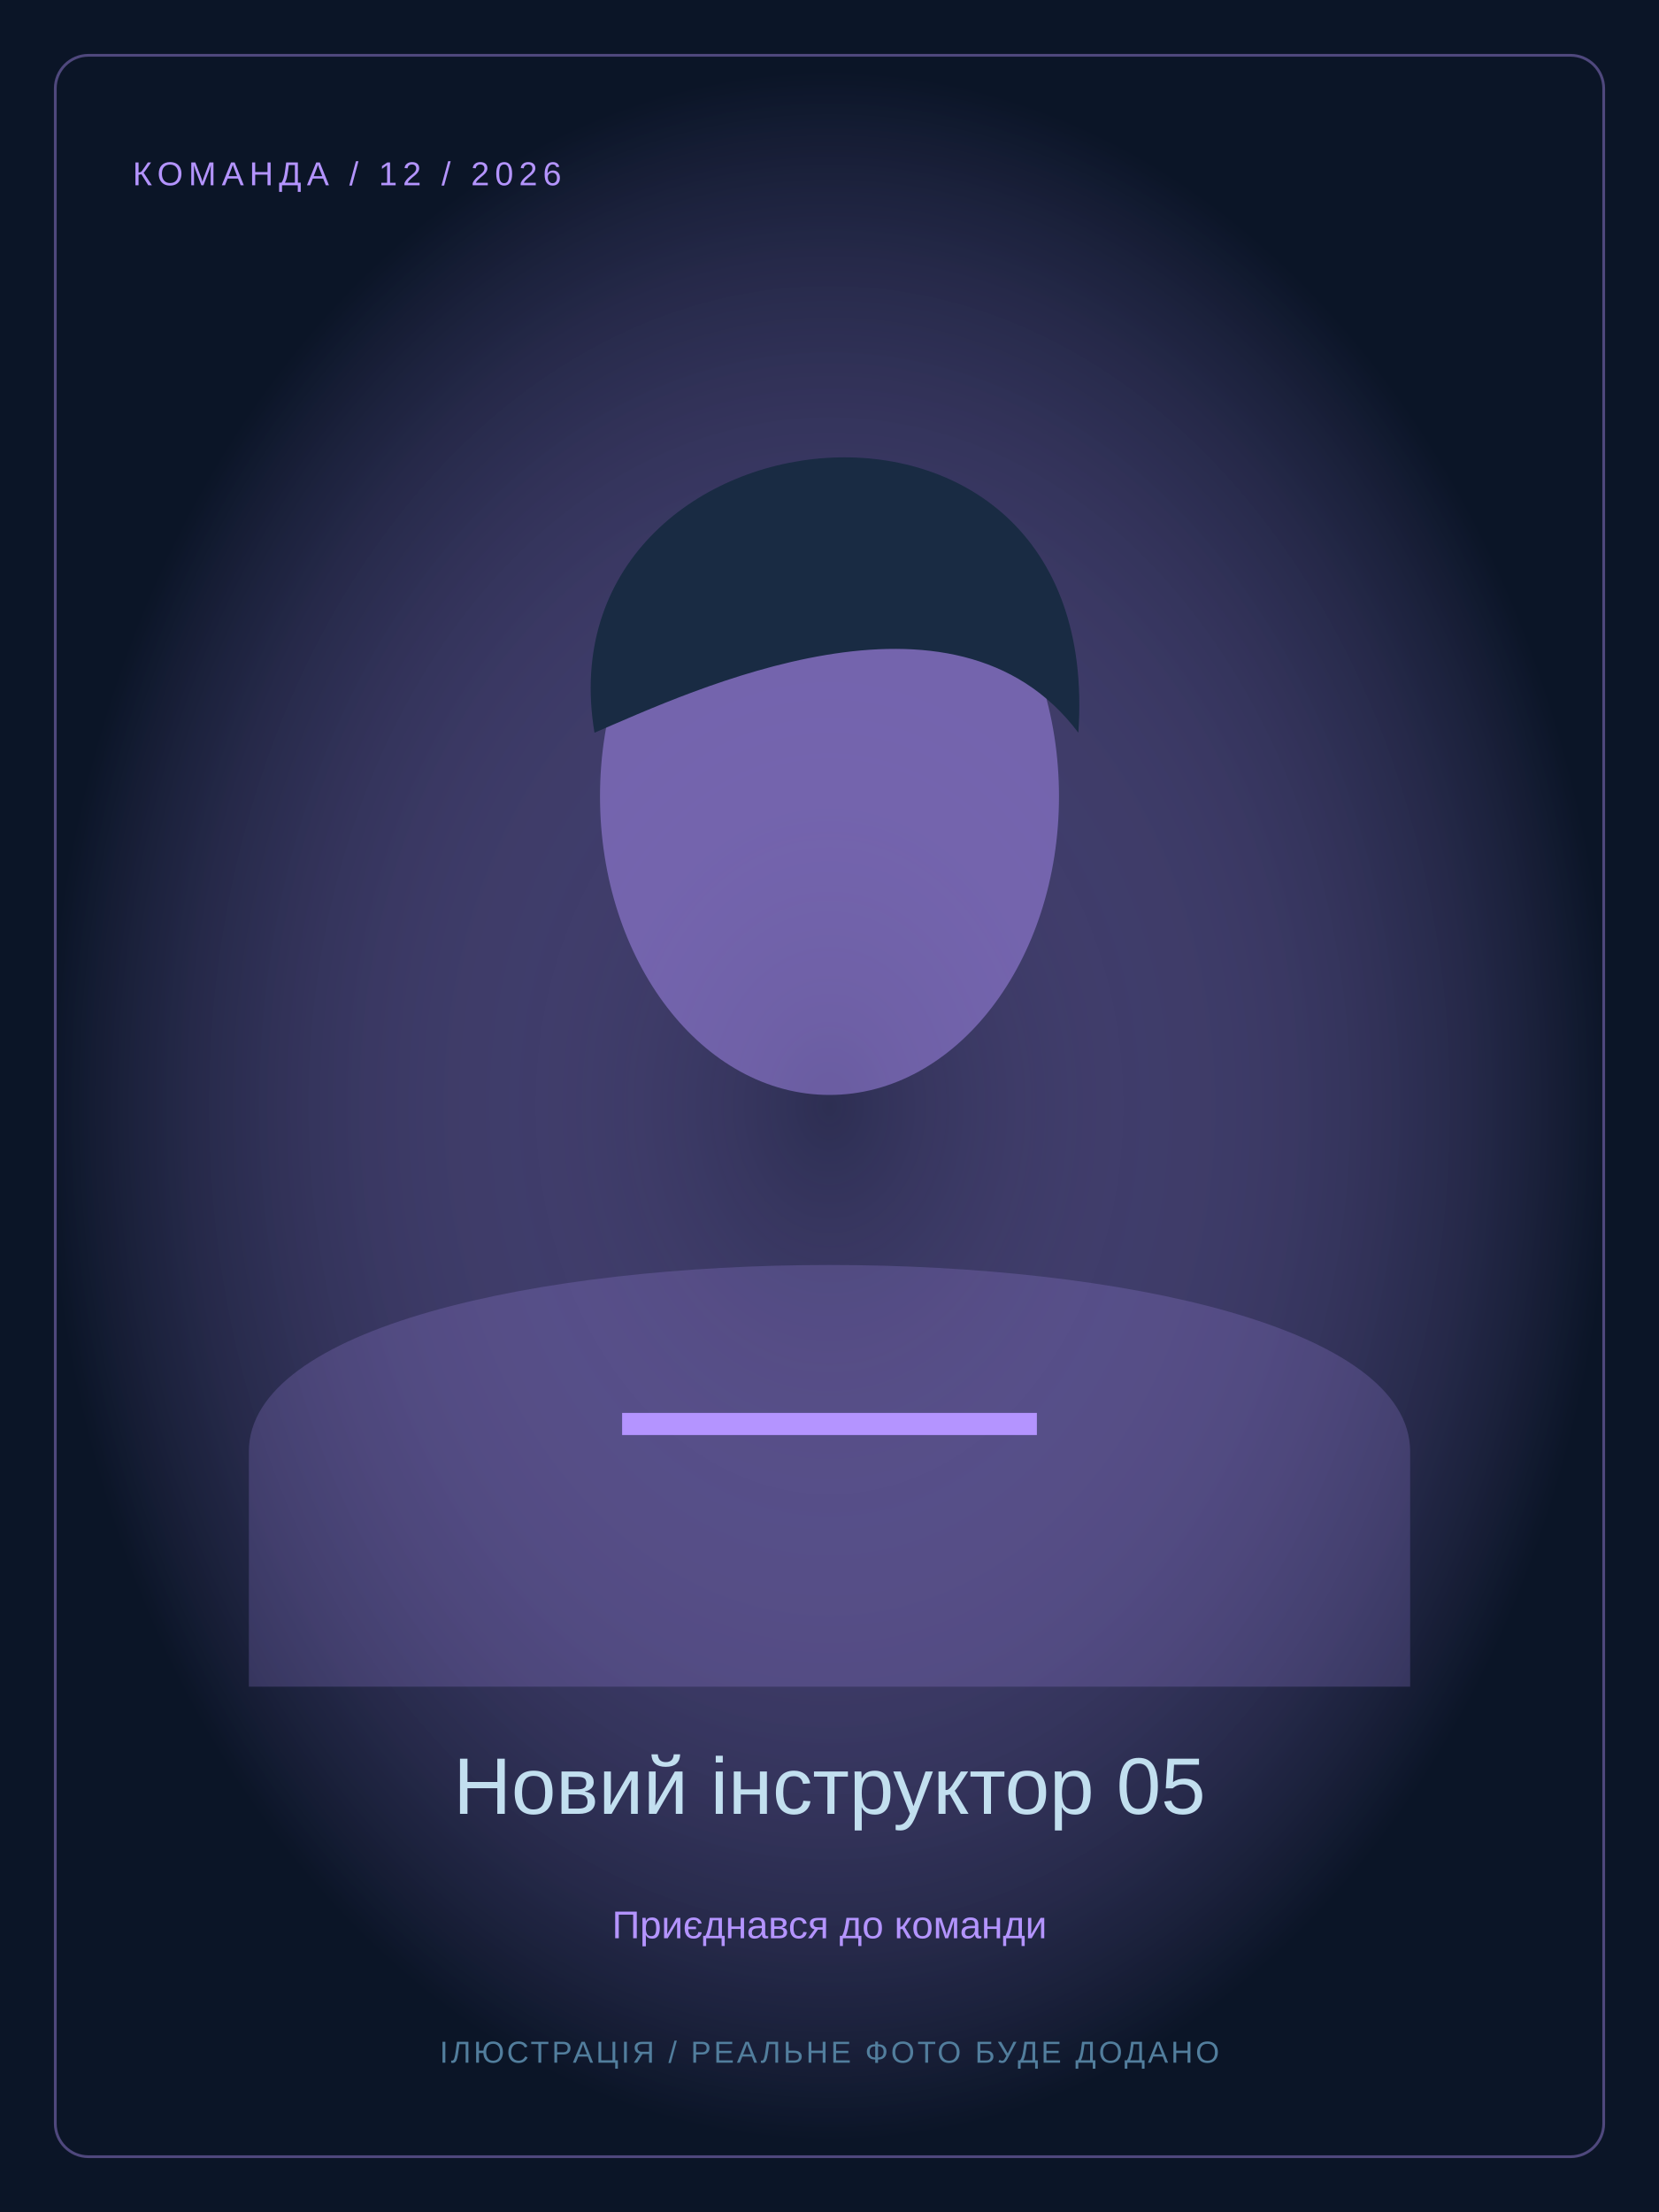
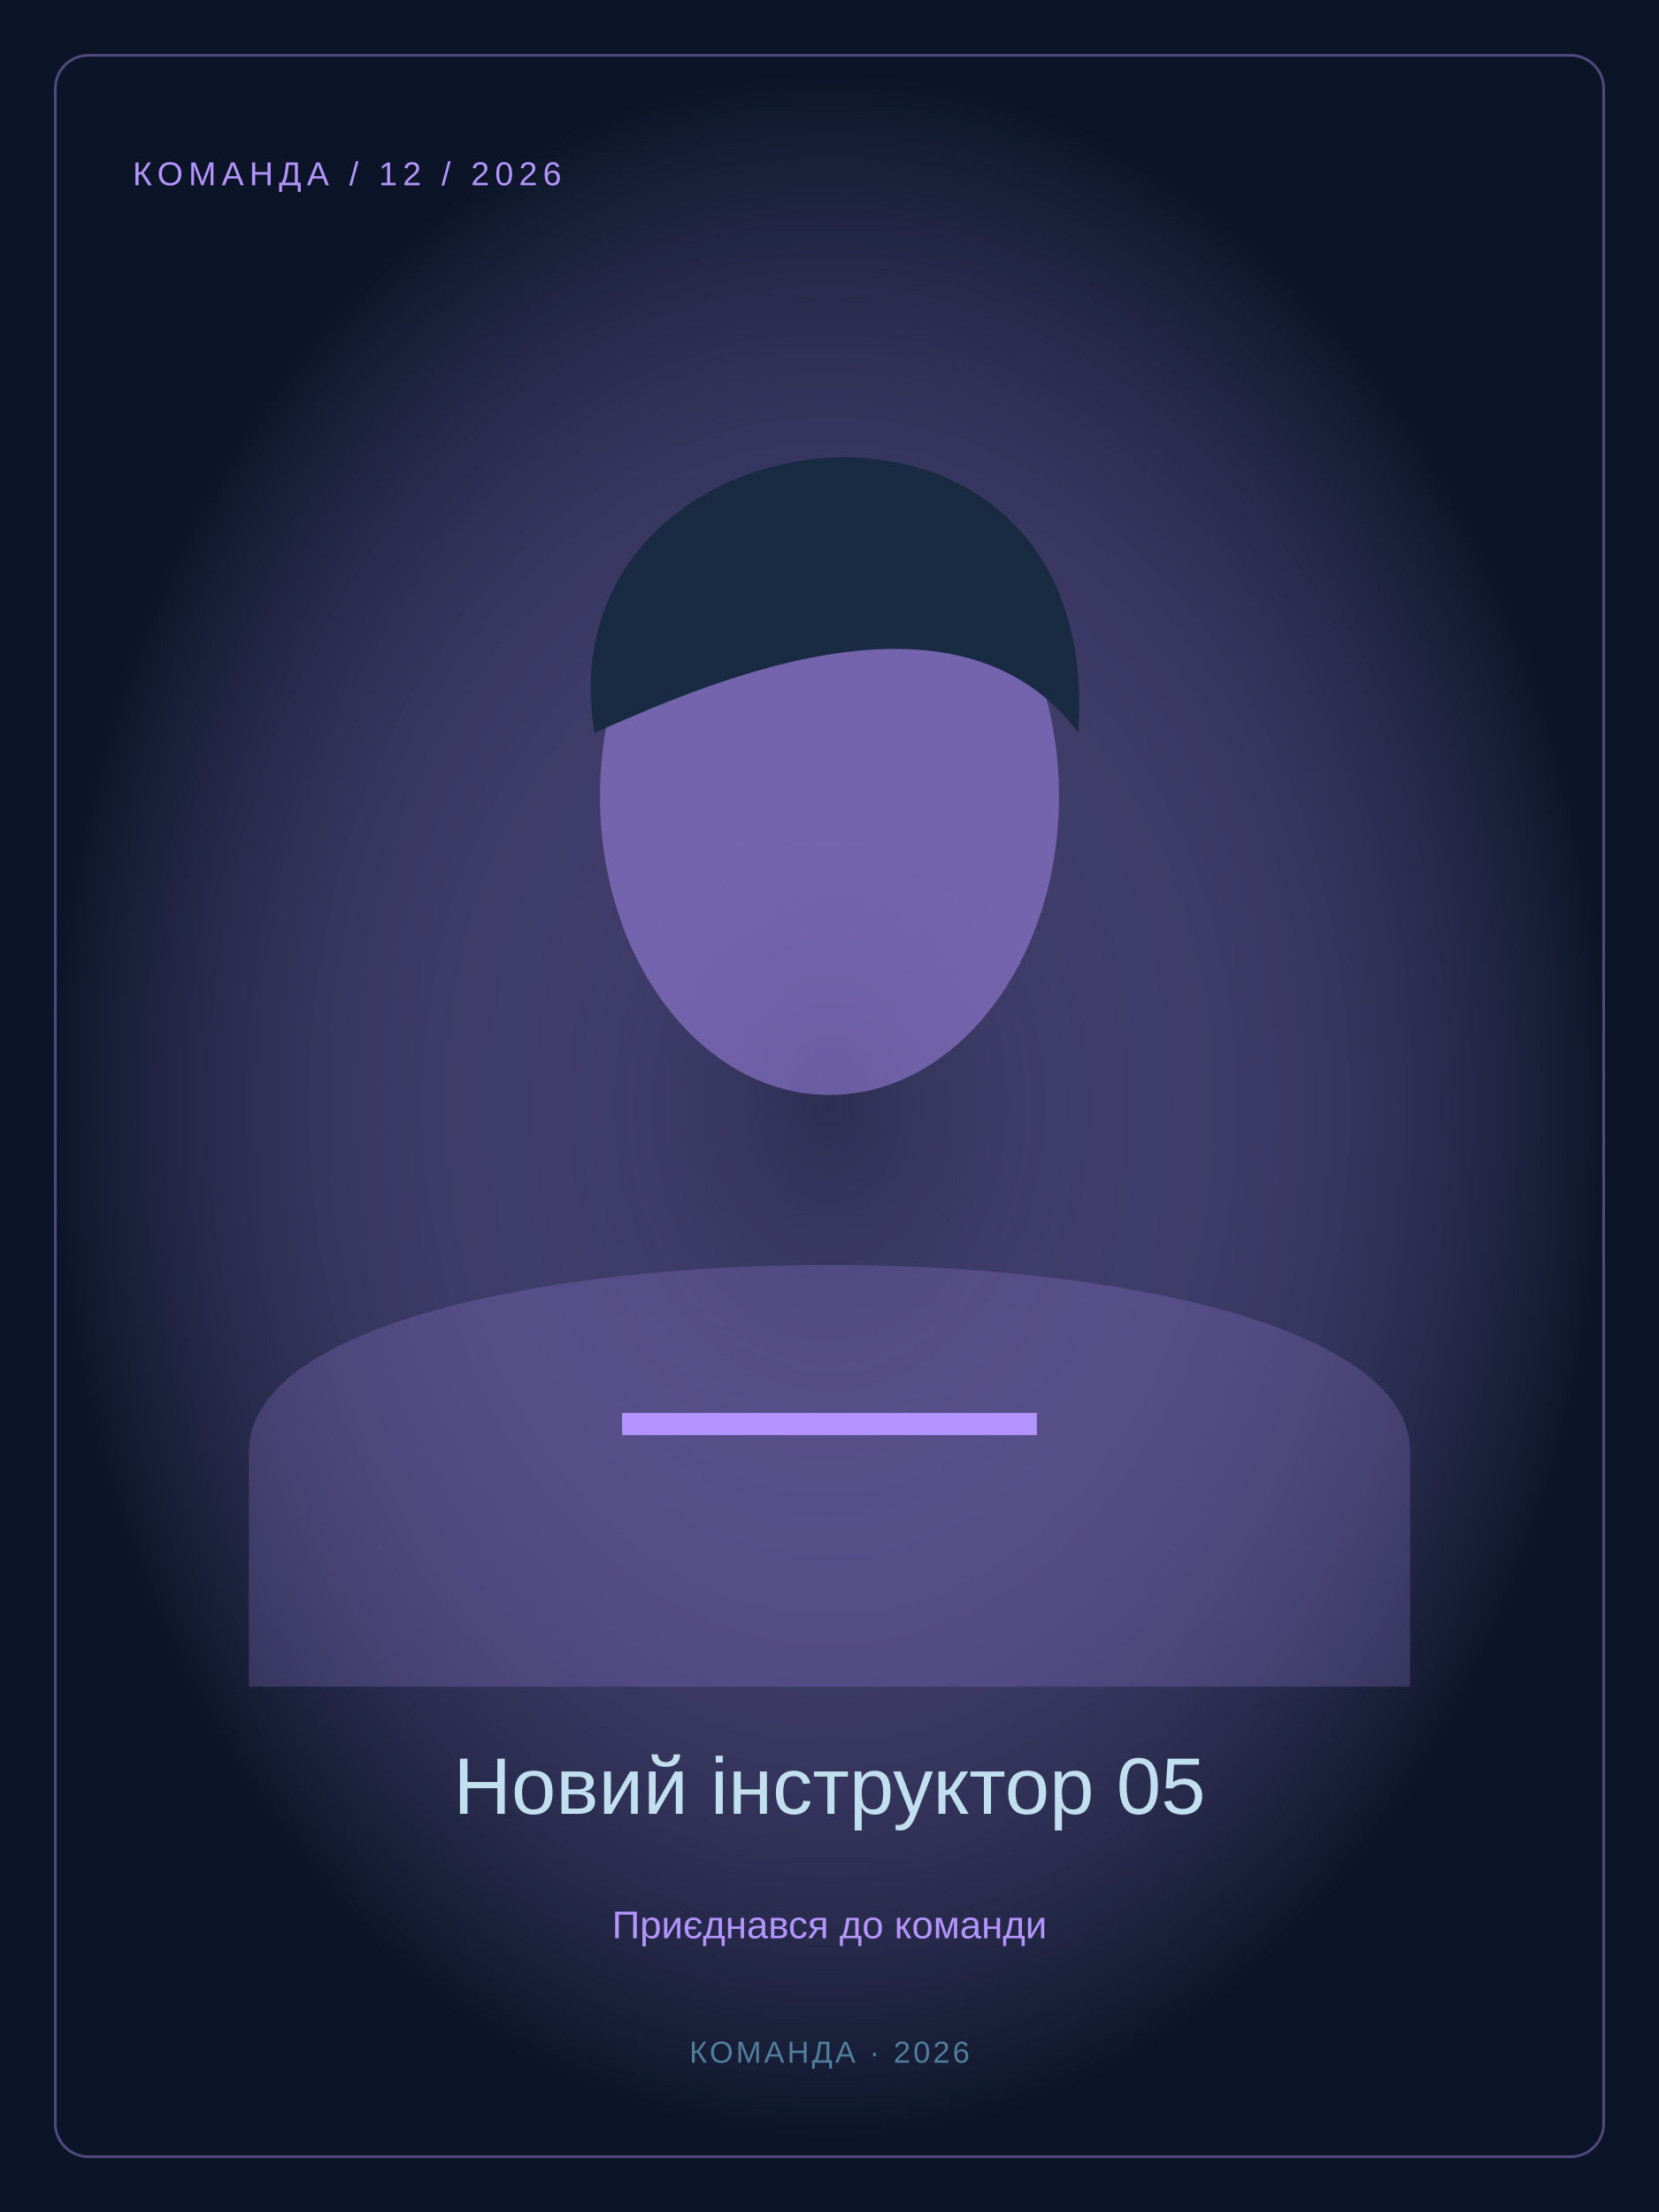
<svg xmlns="http://www.w3.org/2000/svg" width="600" height="800" viewBox="0 0 600 800">
  <defs>
    <radialGradient id="g">
      <stop stop-color="#b494ff" stop-opacity=".2" />
      <stop offset="1" stop-color="#0b1527" />
    </radialGradient>
  </defs>
  <rect width="600" height="800" fill="#0b1527" />
  <rect x="20" y="20" width="560" height="760" rx="12" fill="url(#g)" stroke="#b494ff" stroke-opacity=".4" />
  <path d="M90 610v-85c0-90 420-90 420 0v85" fill="#b494ff" opacity=".2" />
  <ellipse cx="300" cy="288" rx="83" ry="108" fill="#b494ff" opacity=".45" />
  <path d="M215 265c-20-120 185-145 175 0-45-60-140-15-175 0" fill="#192b43" />
  <path d="M225 515h150" stroke="#b494ff" stroke-width="8" />
-   <text x="300" y="656" text-anchor="middle" font-family="Arial" font-size="29" fill="#c2dfef">Новий інструктор 05</text>
-   <text x="300" y="701" text-anchor="middle" font-family="Arial" font-size="14" fill="#b494ff">Приєднався до команди</text>
-   <text x="300" y="746" text-anchor="middle" font-family="Arial" font-size="11" letter-spacing="1" fill="#527e9d">ІЛЮСТРАЦІЯ / РЕАЛЬНЕ ФОТО БУДЕ ДОДАНО</text>
-   <text x="48" y="67" font-family="Arial" font-size="12" fill="#b494ff" letter-spacing="2">КОМАНДА / 12 / 2026</text>
+   <text x="300" y="656" text-anchor="middle" font-family="Rubik,Arial,sans-serif" font-size="29" fill="#c2dfef">Новий інструктор 05</text>
+   <text x="300" y="701" text-anchor="middle" font-family="Rubik,Arial,sans-serif" font-size="14" fill="#b494ff">Приєднався до команди</text>
+   <text x="300" y="746" text-anchor="middle" font-family="Rubik,Arial,sans-serif" font-size="11" letter-spacing="1" fill="#527e9d">КОМАНДА · 2026</text>
+   <text x="48" y="67" font-family="Rubik,Arial,sans-serif" font-size="12" fill="#b494ff" letter-spacing="2">КОМАНДА / 12 / 2026</text>
</svg>
